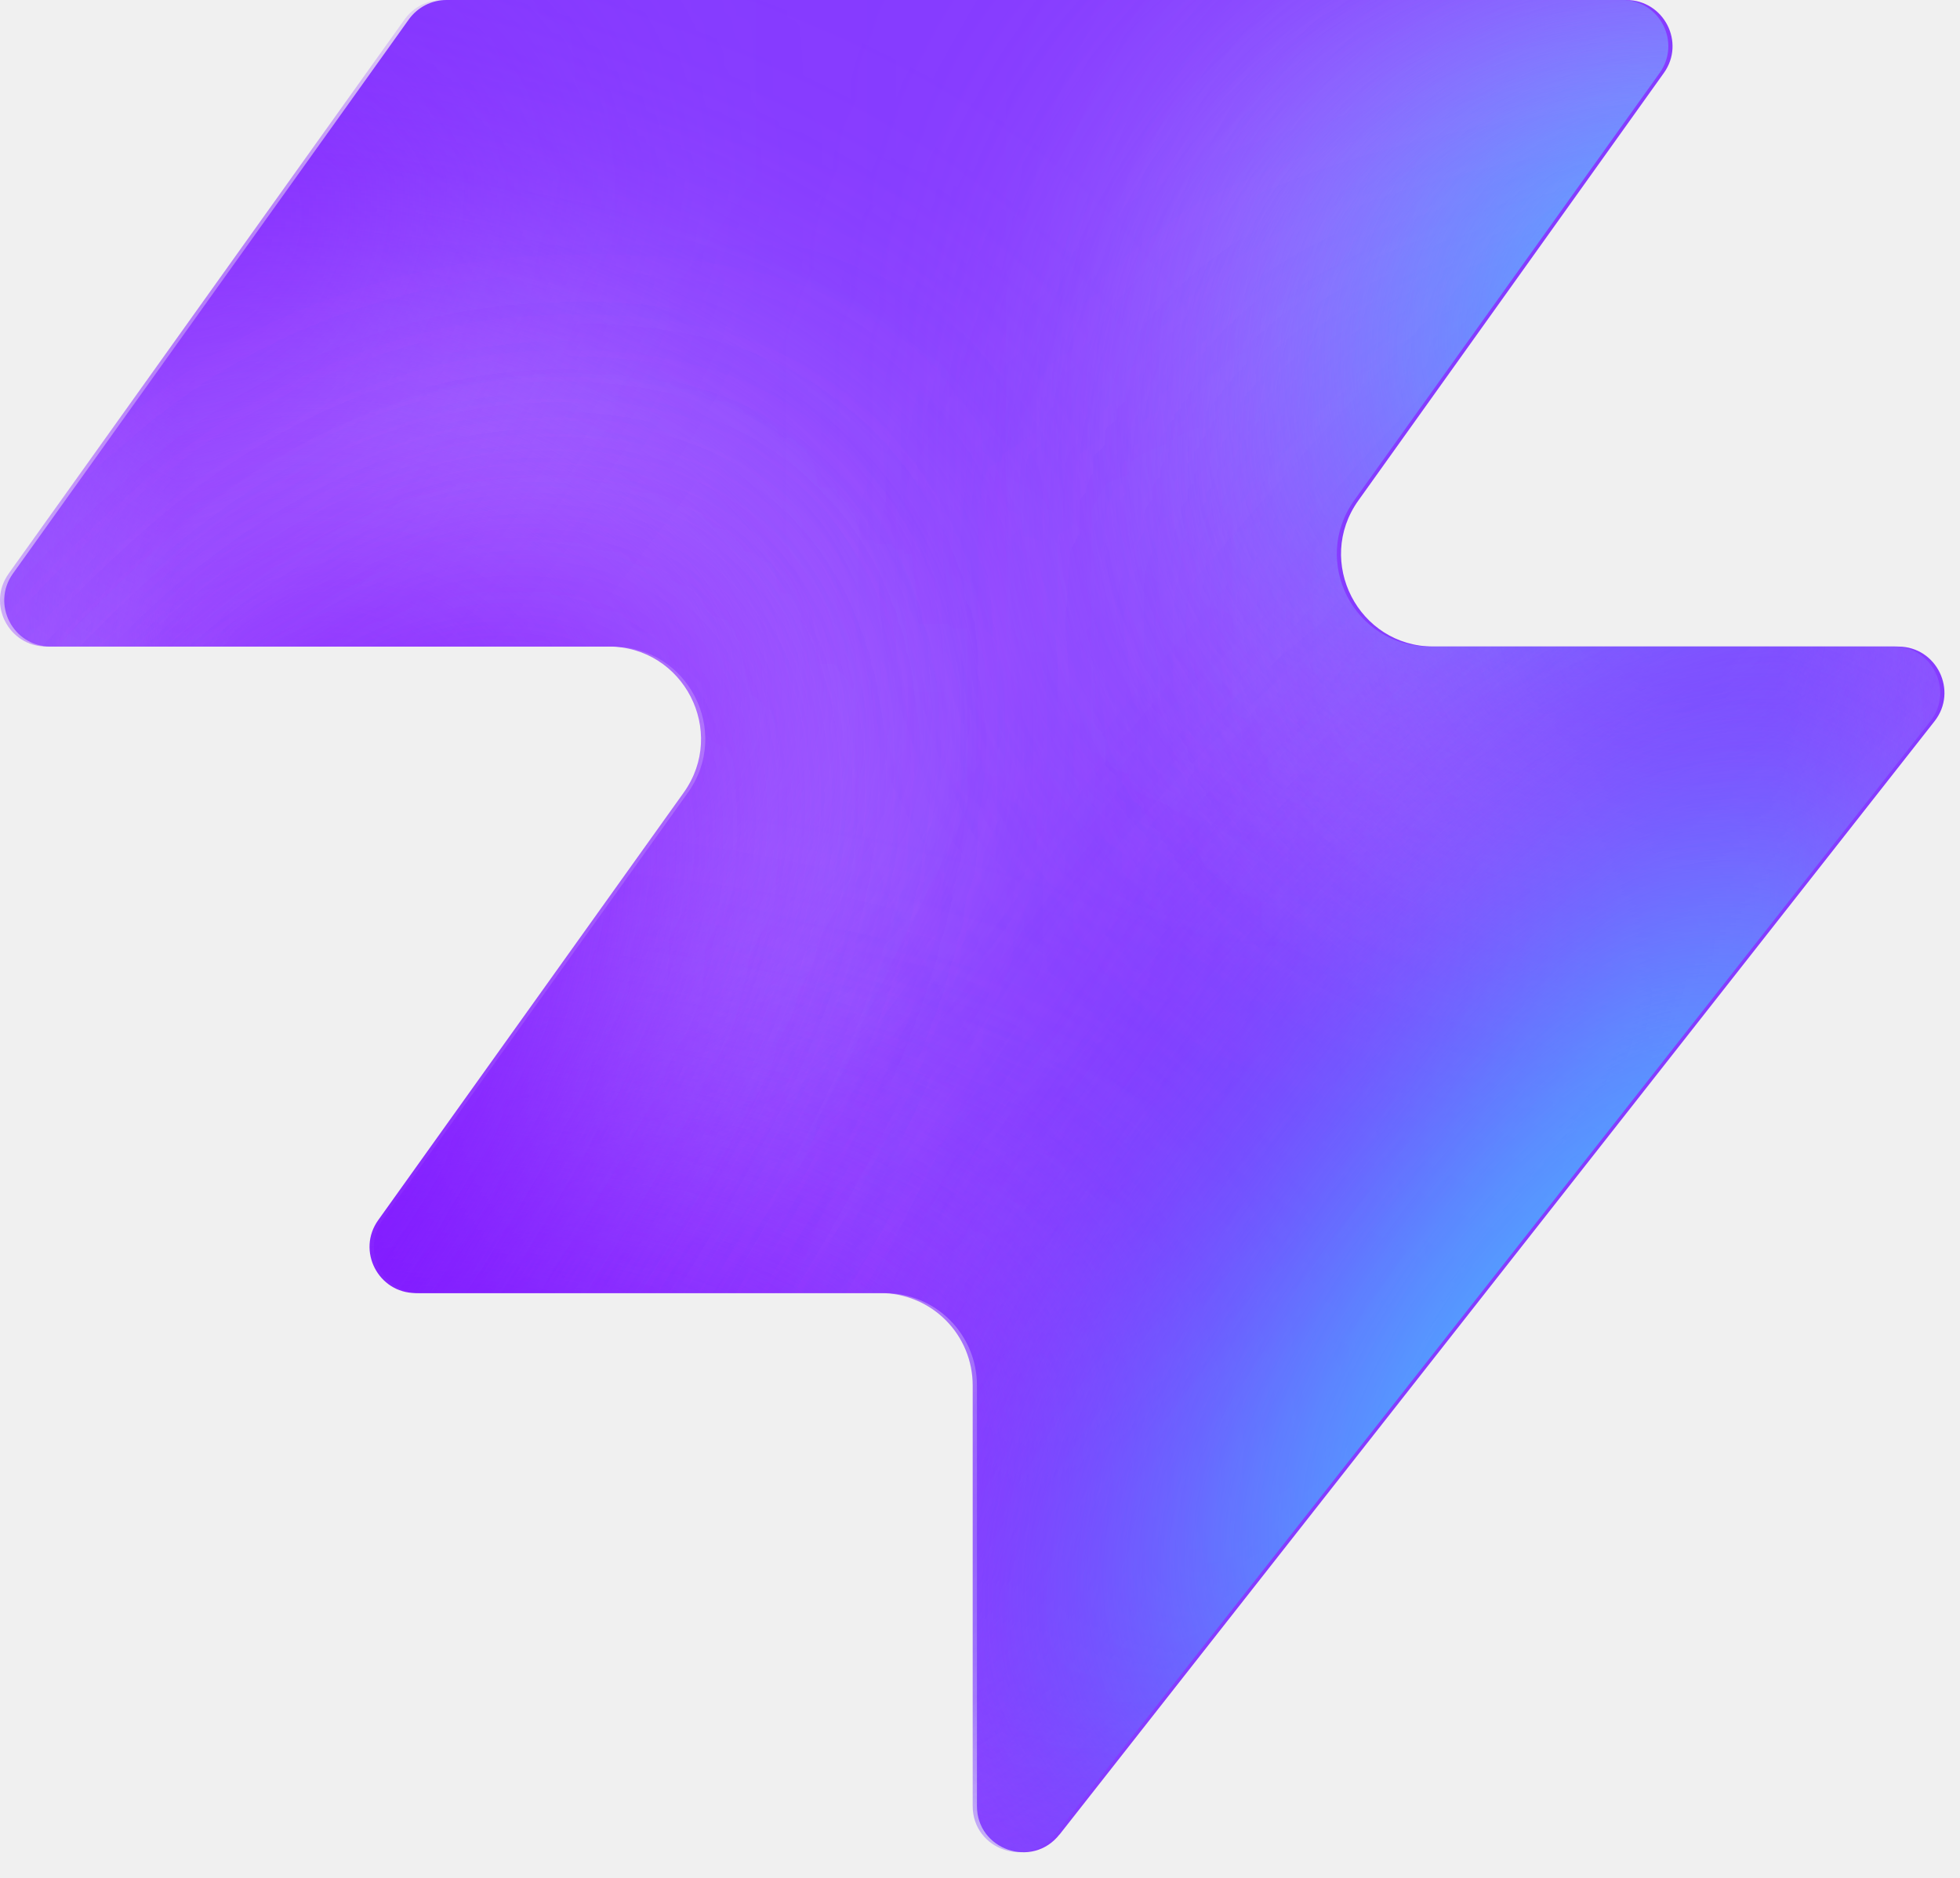
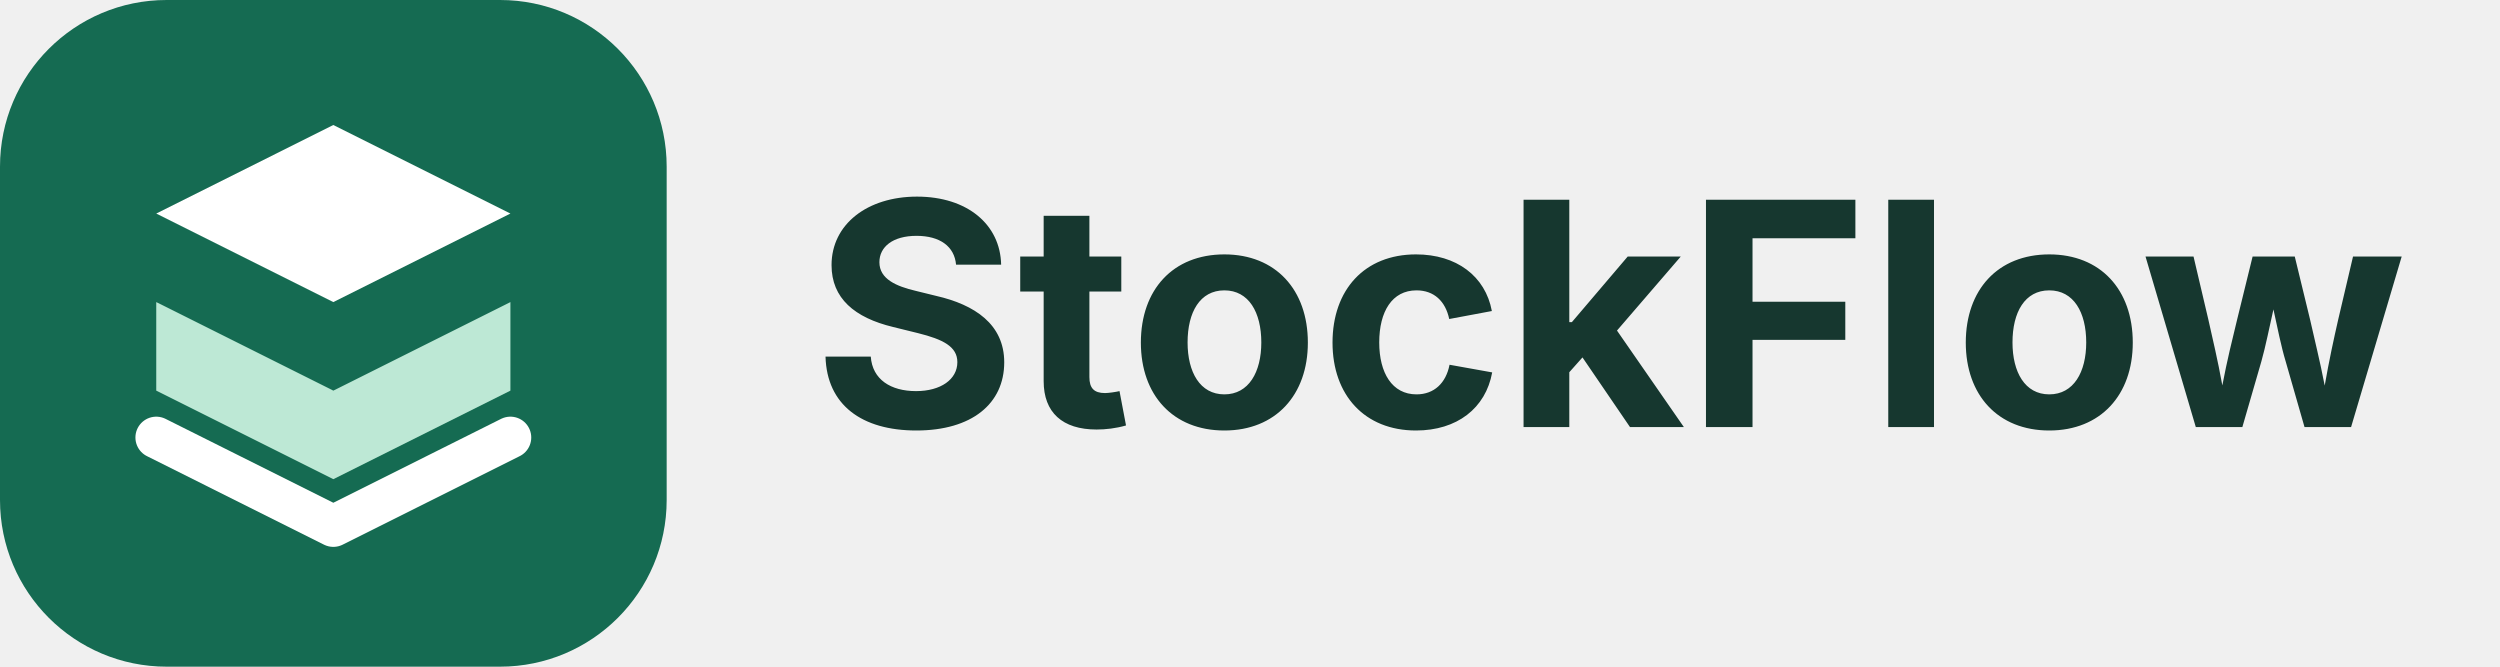
- <svg xmlns="http://www.w3.org/2000/svg" width="48" height="46" fill="none" viewBox="0 0 48 46">
-   <path fill="#863bff" d="M25.946 44.938c-.664.845-2.021.375-2.021-.698V33.937a2.26 2.26 0 0 0-2.262-2.262H10.287c-.92 0-1.456-1.04-.92-1.788l7.48-10.471c1.07-1.497 0-3.578-1.842-3.578H1.237c-.92 0-1.456-1.04-.92-1.788L10.013.474c.214-.297.556-.474.92-.474h28.894c.92 0 1.456 1.04.92 1.788l-7.48 10.471c-1.07 1.498 0 3.579 1.842 3.579h11.377c.943 0 1.473 1.088.89 1.83L25.947 44.94z" style="fill:#863bff;fill:color(display-p3 .525 .23 1);fill-opacity:1" />
-   <mask id="a" width="48" height="46" x="0" y="0" maskUnits="userSpaceOnUse" style="mask-type:alpha">
-     <path fill="#000" d="M25.842 44.938c-.664.844-2.021.375-2.021-.698V33.937a2.26 2.26 0 0 0-2.262-2.262H10.183c-.92 0-1.456-1.04-.92-1.788l7.48-10.471c1.07-1.498 0-3.579-1.842-3.579H1.133c-.92 0-1.456-1.04-.92-1.787L9.91.473c.214-.297.556-.474.92-.474h28.894c.92 0 1.456 1.04.92 1.788l-7.48 10.471c-1.07 1.498 0 3.578 1.842 3.578h11.377c.943 0 1.473 1.088.89 1.832L25.843 44.94z" style="fill:#000;fill-opacity:1" />
-   </mask>
-   <g mask="url(#a)">
-     <g filter="url(#b)">
-       <ellipse cx="5.508" cy="14.704" fill="#ede6ff" rx="5.508" ry="14.704" style="fill:#ede6ff;fill:color(display-p3 .927 .903 1);fill-opacity:1" transform="matrix(.00324 1 1 -.00324 -4.47 31.516)" />
-     </g>
-     <g filter="url(#c)">
-       <ellipse cx="10.399" cy="29.851" fill="#ede6ff" rx="10.399" ry="29.851" style="fill:#ede6ff;fill:color(display-p3 .927 .903 1);fill-opacity:1" transform="matrix(.00324 1 1 -.00324 -39.328 7.883)" />
-     </g>
-     <g filter="url(#d)">
-       <ellipse cx="5.508" cy="30.487" fill="#7e14ff" rx="5.508" ry="30.487" style="fill:#7e14ff;fill:color(display-p3 .492 .077 1);fill-opacity:1" transform="rotate(89.814 -25.913 -14.639)scale(1 -1)" />
-     </g>
-     <g filter="url(#e)">
-       <ellipse cx="5.508" cy="30.599" fill="#7e14ff" rx="5.508" ry="30.599" style="fill:#7e14ff;fill:color(display-p3 .492 .077 1);fill-opacity:1" transform="rotate(89.814 -32.644 -3.334)scale(1 -1)" />
-     </g>
-     <g filter="url(#f)">
-       <ellipse cx="5.508" cy="30.599" fill="#7e14ff" rx="5.508" ry="30.599" style="fill:#7e14ff;fill:color(display-p3 .492 .077 1);fill-opacity:1" transform="matrix(.00324 1 1 -.00324 -34.34 30.47)" />
-     </g>
-     <g filter="url(#g)">
-       <ellipse cx="14.072" cy="22.078" fill="#ede6ff" rx="14.072" ry="22.078" style="fill:#ede6ff;fill:color(display-p3 .927 .903 1);fill-opacity:1" transform="rotate(93.35 24.506 48.493)scale(-1 1)" />
-     </g>
-     <g filter="url(#h)">
-       <ellipse cx="3.47" cy="21.501" fill="#7e14ff" rx="3.47" ry="21.501" style="fill:#7e14ff;fill:color(display-p3 .492 .077 1);fill-opacity:1" transform="rotate(89.009 28.708 47.59)scale(-1 1)" />
-     </g>
-     <g filter="url(#i)">
-       <ellipse cx="3.47" cy="21.501" fill="#7e14ff" rx="3.47" ry="21.501" style="fill:#7e14ff;fill:color(display-p3 .492 .077 1);fill-opacity:1" transform="rotate(89.009 28.708 47.59)scale(-1 1)" />
-     </g>
-     <g filter="url(#j)">
-       <ellipse cx=".387" cy="8.972" fill="#7e14ff" rx="4.407" ry="29.108" style="fill:#7e14ff;fill:color(display-p3 .492 .077 1);fill-opacity:1" transform="rotate(39.51 .387 8.972)" />
-     </g>
-     <g filter="url(#k)">
-       <ellipse cx="47.523" cy="-6.092" fill="#7e14ff" rx="4.407" ry="29.108" style="fill:#7e14ff;fill:color(display-p3 .492 .077 1);fill-opacity:1" transform="rotate(37.892 47.523 -6.092)" />
-     </g>
-     <g filter="url(#l)">
-       <ellipse cx="41.412" cy="6.333" fill="#47bfff" rx="5.971" ry="9.665" style="fill:#47bfff;fill:color(display-p3 .28 .748 1);fill-opacity:1" transform="rotate(37.892 41.412 6.333)" />
-     </g>
-     <g filter="url(#m)">
-       <ellipse cx="-1.879" cy="38.332" fill="#7e14ff" rx="4.407" ry="29.108" style="fill:#7e14ff;fill:color(display-p3 .492 .077 1);fill-opacity:1" transform="rotate(37.892 -1.88 38.332)" />
-     </g>
-     <g filter="url(#n)">
-       <ellipse cx="-1.879" cy="38.332" fill="#7e14ff" rx="4.407" ry="29.108" style="fill:#7e14ff;fill:color(display-p3 .492 .077 1);fill-opacity:1" transform="rotate(37.892 -1.88 38.332)" />
-     </g>
-     <g filter="url(#o)">
-       <ellipse cx="35.651" cy="29.907" fill="#7e14ff" rx="4.407" ry="29.108" style="fill:#7e14ff;fill:color(display-p3 .492 .077 1);fill-opacity:1" transform="rotate(37.892 35.651 29.907)" />
-     </g>
-     <g filter="url(#p)">
-       <ellipse cx="38.418" cy="32.4" fill="#47bfff" rx="5.971" ry="15.297" style="fill:#47bfff;fill:color(display-p3 .28 .748 1);fill-opacity:1" transform="rotate(37.892 38.418 32.4)" />
-     </g>
-   </g>
-   <defs>
-     <filter id="b" width="60.045" height="41.654" x="-19.77" y="16.149" color-interpolation-filters="sRGB" filterUnits="userSpaceOnUse">
-       <feFlood flood-opacity="0" result="BackgroundImageFix" />
-       <feBlend in="SourceGraphic" in2="BackgroundImageFix" result="shape" />
-       <feGaussianBlur result="effect1_foregroundBlur_2002_17158" stdDeviation="7.659" />
-     </filter>
-     <filter id="c" width="90.34" height="51.437" x="-54.613" y="-7.533" color-interpolation-filters="sRGB" filterUnits="userSpaceOnUse">
-       <feFlood flood-opacity="0" result="BackgroundImageFix" />
-       <feBlend in="SourceGraphic" in2="BackgroundImageFix" result="shape" />
-       <feGaussianBlur result="effect1_foregroundBlur_2002_17158" stdDeviation="7.659" />
-     </filter>
-     <filter id="d" width="79.355" height="29.4" x="-49.64" y="2.03" color-interpolation-filters="sRGB" filterUnits="userSpaceOnUse">
-       <feFlood flood-opacity="0" result="BackgroundImageFix" />
-       <feBlend in="SourceGraphic" in2="BackgroundImageFix" result="shape" />
-       <feGaussianBlur result="effect1_foregroundBlur_2002_17158" stdDeviation="4.596" />
-     </filter>
-     <filter id="e" width="79.579" height="29.4" x="-45.045" y="20.029" color-interpolation-filters="sRGB" filterUnits="userSpaceOnUse">
-       <feFlood flood-opacity="0" result="BackgroundImageFix" />
-       <feBlend in="SourceGraphic" in2="BackgroundImageFix" result="shape" />
-       <feGaussianBlur result="effect1_foregroundBlur_2002_17158" stdDeviation="4.596" />
-     </filter>
-     <filter id="f" width="79.579" height="29.4" x="-43.513" y="21.178" color-interpolation-filters="sRGB" filterUnits="userSpaceOnUse">
-       <feFlood flood-opacity="0" result="BackgroundImageFix" />
-       <feBlend in="SourceGraphic" in2="BackgroundImageFix" result="shape" />
-       <feGaussianBlur result="effect1_foregroundBlur_2002_17158" stdDeviation="4.596" />
-     </filter>
-     <filter id="g" width="74.749" height="58.852" x="15.756" y="-17.901" color-interpolation-filters="sRGB" filterUnits="userSpaceOnUse">
-       <feFlood flood-opacity="0" result="BackgroundImageFix" />
-       <feBlend in="SourceGraphic" in2="BackgroundImageFix" result="shape" />
-       <feGaussianBlur result="effect1_foregroundBlur_2002_17158" stdDeviation="7.659" />
-     </filter>
-     <filter id="h" width="61.377" height="25.362" x="23.548" y="2.284" color-interpolation-filters="sRGB" filterUnits="userSpaceOnUse">
-       <feFlood flood-opacity="0" result="BackgroundImageFix" />
-       <feBlend in="SourceGraphic" in2="BackgroundImageFix" result="shape" />
-       <feGaussianBlur result="effect1_foregroundBlur_2002_17158" stdDeviation="4.596" />
-     </filter>
-     <filter id="i" width="61.377" height="25.362" x="23.548" y="2.284" color-interpolation-filters="sRGB" filterUnits="userSpaceOnUse">
-       <feFlood flood-opacity="0" result="BackgroundImageFix" />
-       <feBlend in="SourceGraphic" in2="BackgroundImageFix" result="shape" />
-       <feGaussianBlur result="effect1_foregroundBlur_2002_17158" stdDeviation="4.596" />
-     </filter>
-     <filter id="j" width="56.045" height="63.649" x="-27.636" y="-22.853" color-interpolation-filters="sRGB" filterUnits="userSpaceOnUse">
-       <feFlood flood-opacity="0" result="BackgroundImageFix" />
-       <feBlend in="SourceGraphic" in2="BackgroundImageFix" result="shape" />
-       <feGaussianBlur result="effect1_foregroundBlur_2002_17158" stdDeviation="4.596" />
-     </filter>
-     <filter id="k" width="54.814" height="64.646" x="20.116" y="-38.415" color-interpolation-filters="sRGB" filterUnits="userSpaceOnUse">
-       <feFlood flood-opacity="0" result="BackgroundImageFix" />
-       <feBlend in="SourceGraphic" in2="BackgroundImageFix" result="shape" />
-       <feGaussianBlur result="effect1_foregroundBlur_2002_17158" stdDeviation="4.596" />
-     </filter>
-     <filter id="l" width="33.541" height="35.313" x="24.641" y="-11.323" color-interpolation-filters="sRGB" filterUnits="userSpaceOnUse">
-       <feFlood flood-opacity="0" result="BackgroundImageFix" />
-       <feBlend in="SourceGraphic" in2="BackgroundImageFix" result="shape" />
-       <feGaussianBlur result="effect1_foregroundBlur_2002_17158" stdDeviation="4.596" />
-     </filter>
-     <filter id="m" width="54.814" height="64.646" x="-29.286" y="6.009" color-interpolation-filters="sRGB" filterUnits="userSpaceOnUse">
-       <feFlood flood-opacity="0" result="BackgroundImageFix" />
-       <feBlend in="SourceGraphic" in2="BackgroundImageFix" result="shape" />
-       <feGaussianBlur result="effect1_foregroundBlur_2002_17158" stdDeviation="4.596" />
-     </filter>
-     <filter id="n" width="54.814" height="64.646" x="-29.286" y="6.009" color-interpolation-filters="sRGB" filterUnits="userSpaceOnUse">
-       <feFlood flood-opacity="0" result="BackgroundImageFix" />
-       <feBlend in="SourceGraphic" in2="BackgroundImageFix" result="shape" />
-       <feGaussianBlur result="effect1_foregroundBlur_2002_17158" stdDeviation="4.596" />
-     </filter>
-     <filter id="o" width="54.814" height="64.646" x="8.244" y="-2.416" color-interpolation-filters="sRGB" filterUnits="userSpaceOnUse">
-       <feFlood flood-opacity="0" result="BackgroundImageFix" />
-       <feBlend in="SourceGraphic" in2="BackgroundImageFix" result="shape" />
-       <feGaussianBlur result="effect1_foregroundBlur_2002_17158" stdDeviation="4.596" />
-     </filter>
-     <filter id="p" width="39.409" height="43.623" x="18.713" y="10.588" color-interpolation-filters="sRGB" filterUnits="userSpaceOnUse">
-       <feFlood flood-opacity="0" result="BackgroundImageFix" />
-       <feBlend in="SourceGraphic" in2="BackgroundImageFix" result="shape" />
-       <feGaussianBlur result="effect1_foregroundBlur_2002_17158" stdDeviation="4.596" />
-     </filter>
-   </defs>
+ <svg xmlns="http://www.w3.org/2000/svg" viewBox="0 0 240 64" role="img" aria-labelledby="title description">
+   <rect width="64" height="64" rx="16" fill="#156b52" />
+   <path d="M15 20.5 32 12l17 8.5L32 29l-17-8.5Z" fill="#fff" />
+   <path d="m15 29 17 8.5L49 29v8.5L32 46 15 37.5V29Z" fill="#bde8d5" />
+   <path d="m15 42 17 8.5L49 42" fill="none" stroke="#fff" stroke-linecap="round" stroke-linejoin="round" stroke-width="4" />
+   <text x="78" y="41" fill="#16372f" font-family="Inter, system-ui, sans-serif" font-size="30" font-weight="750">StockFlow</text>
</svg>
